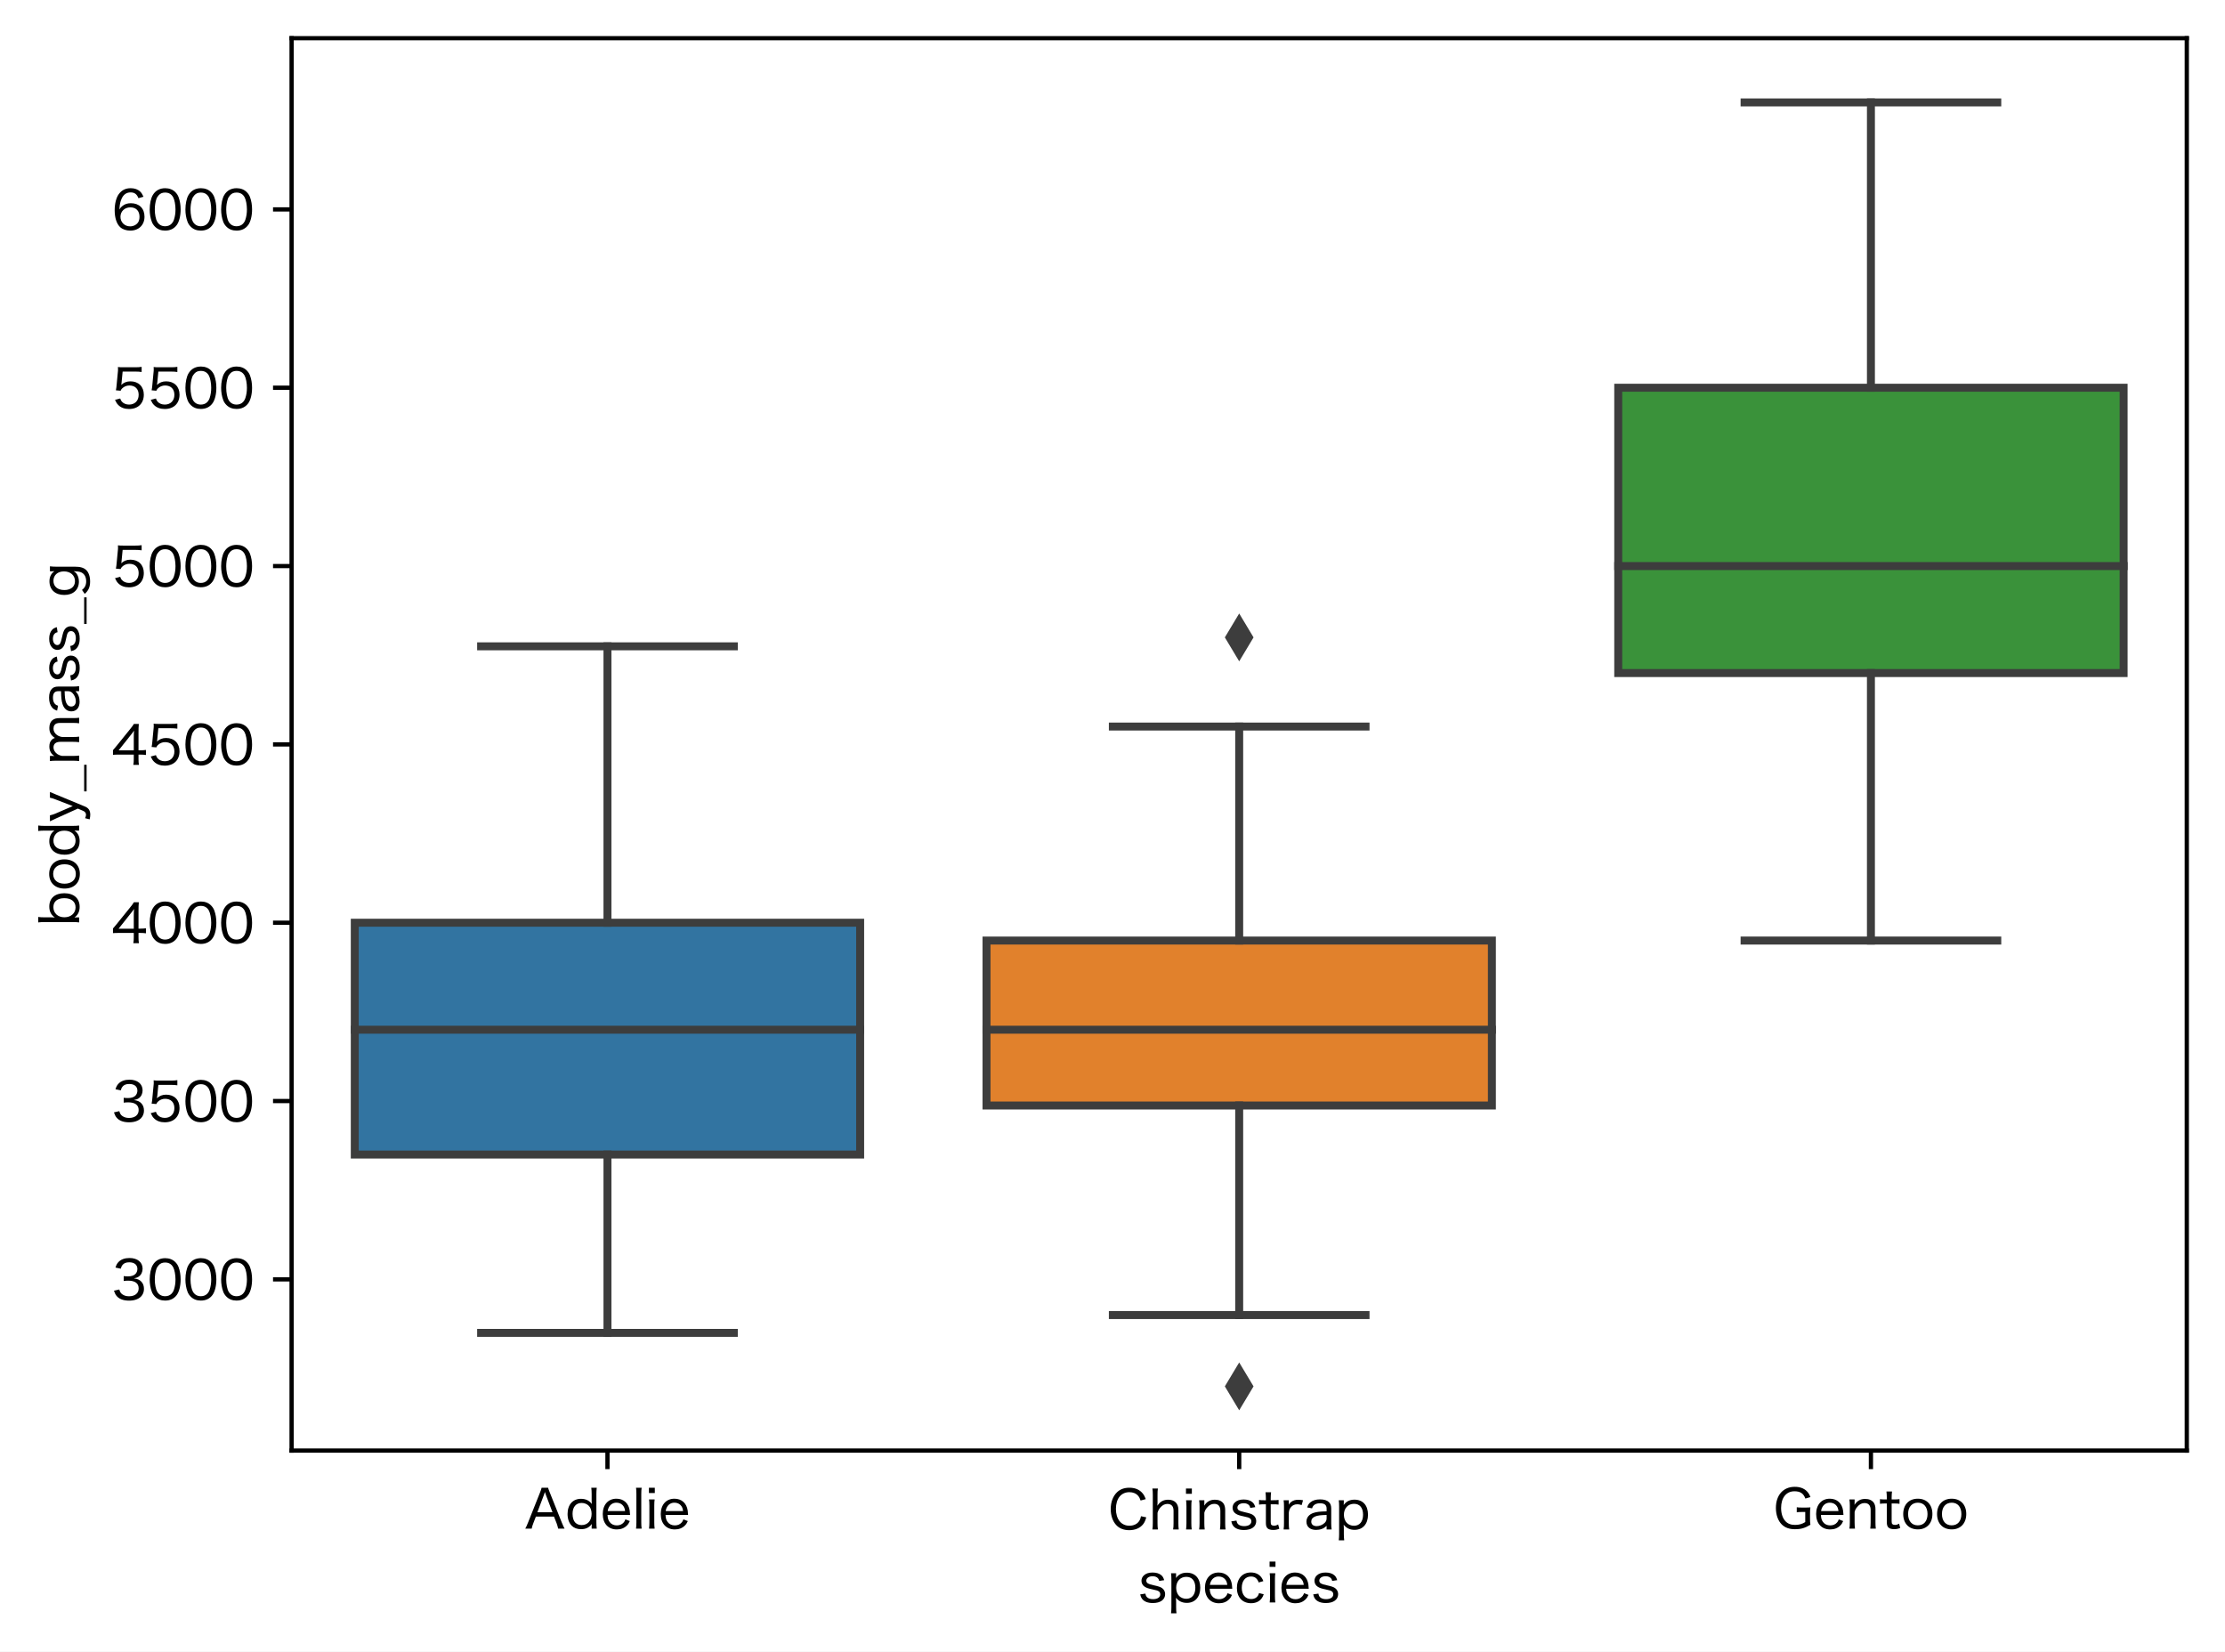
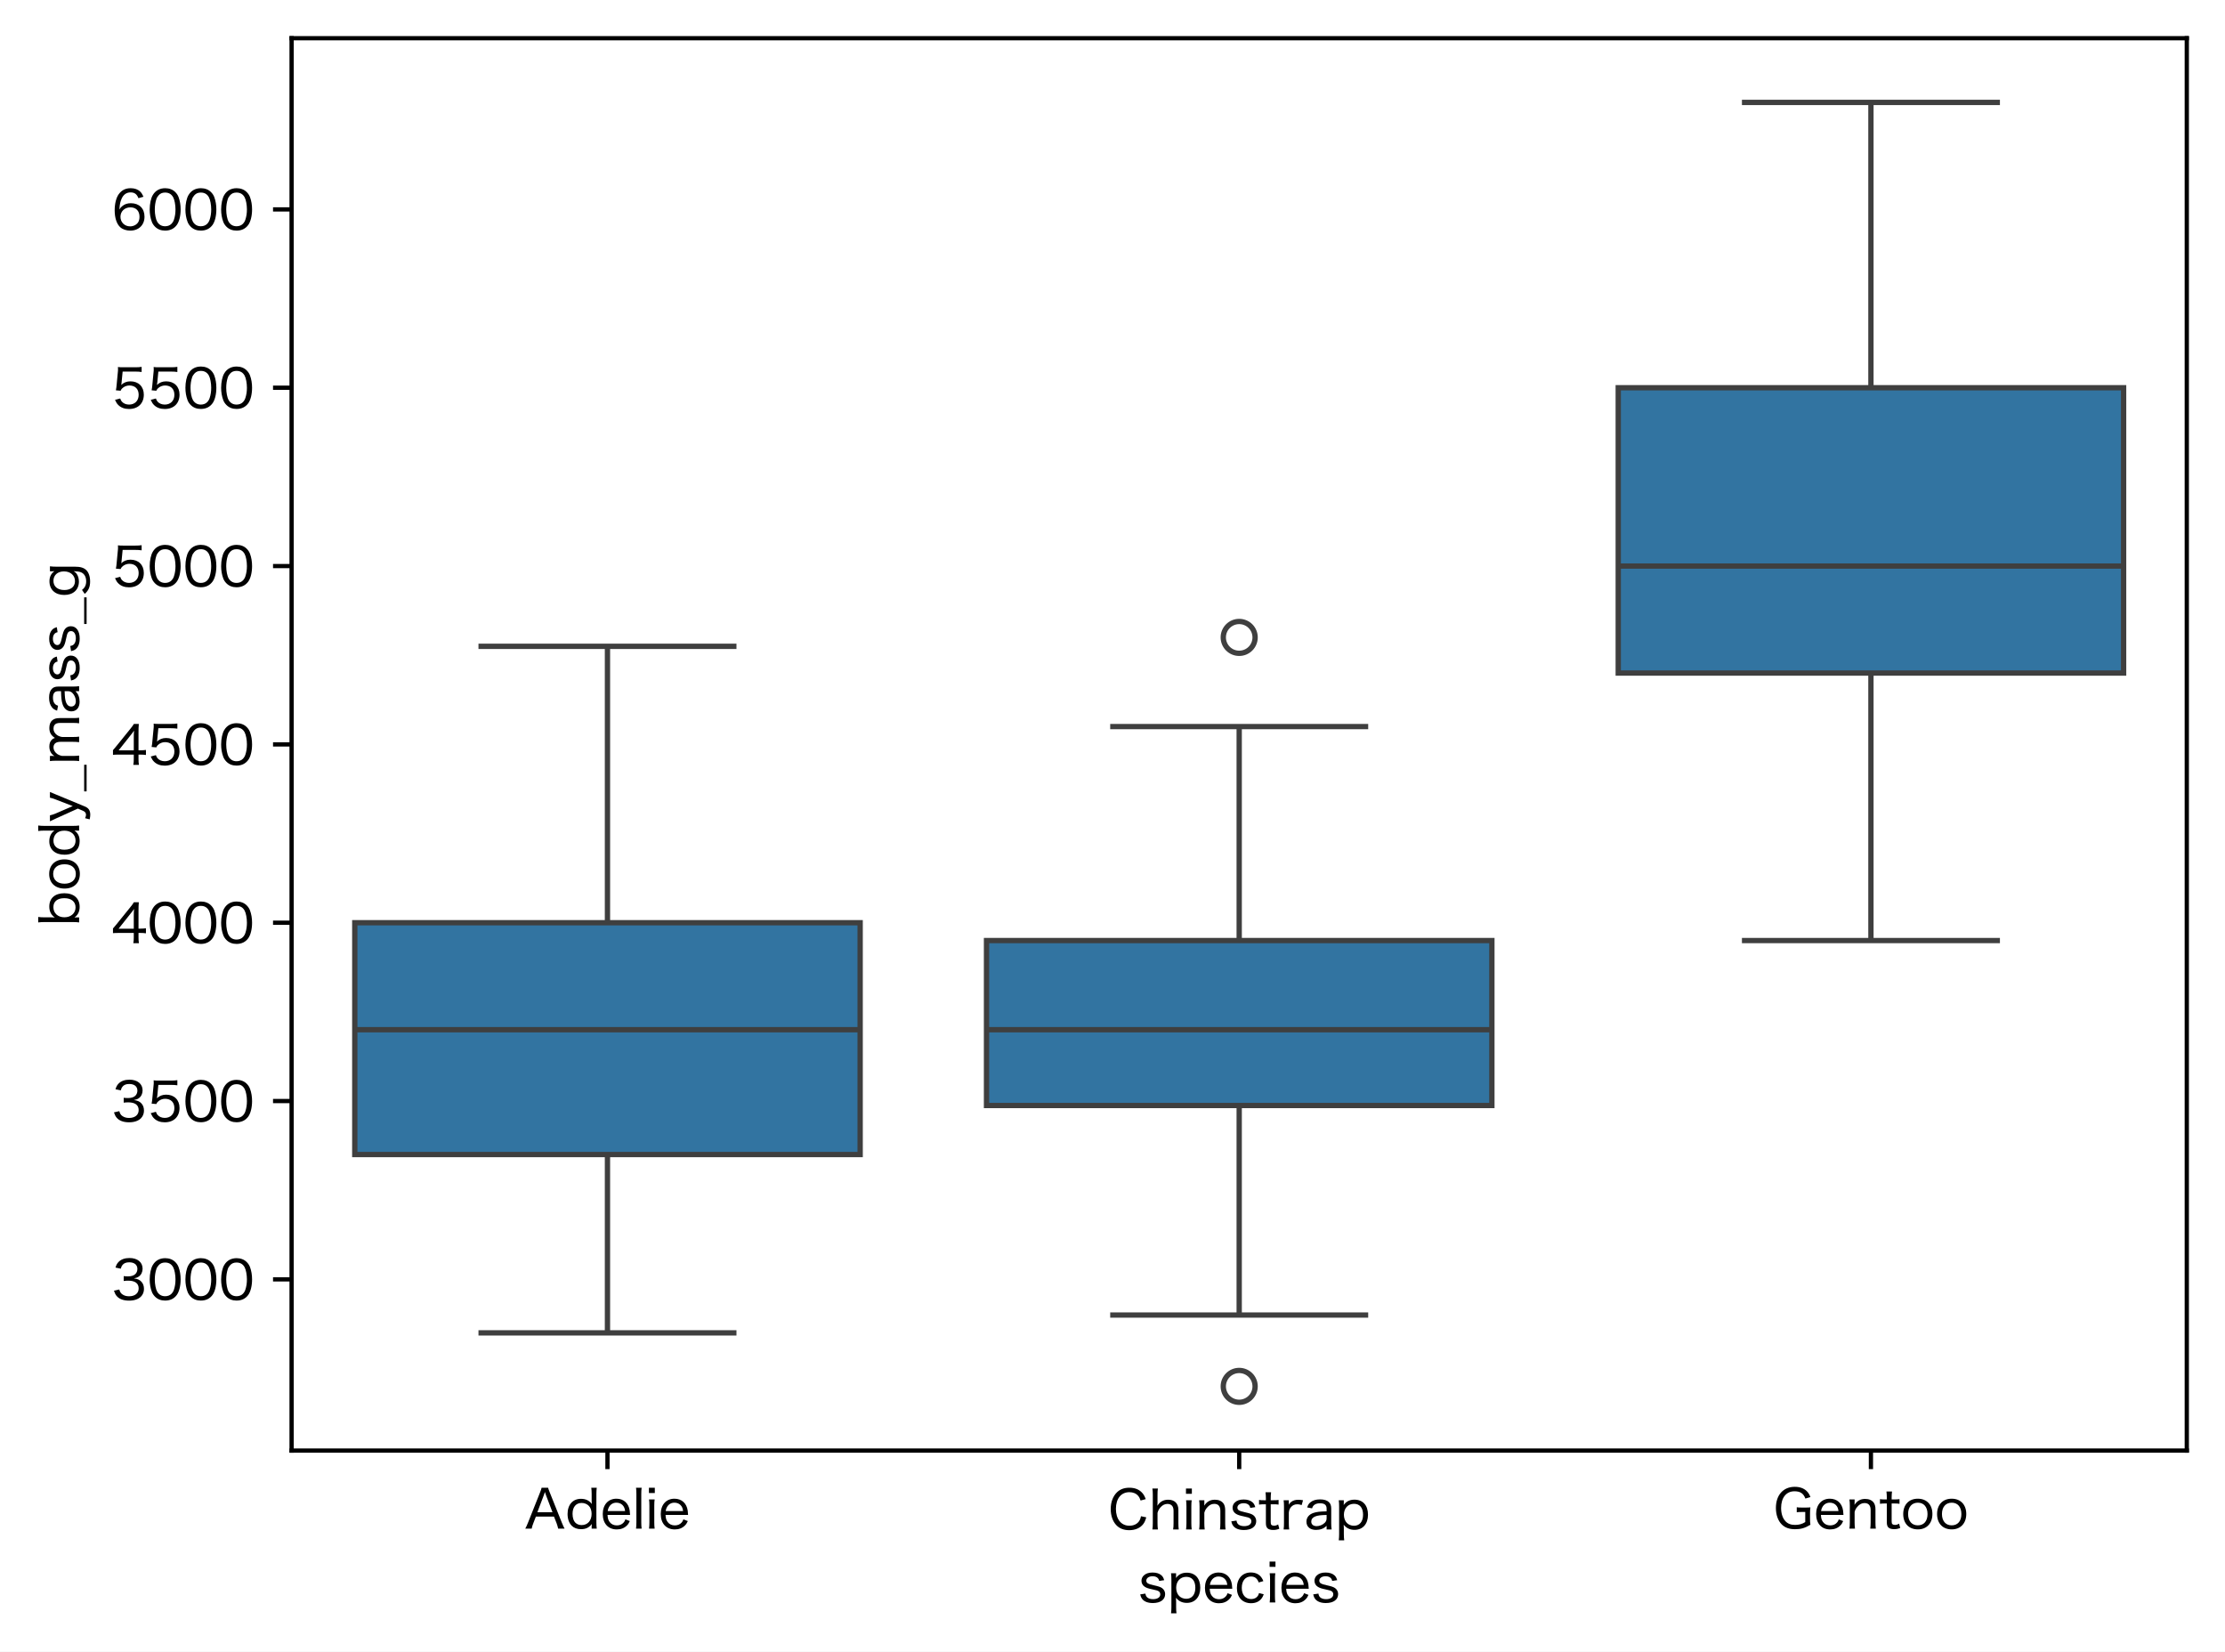
<svg xmlns="http://www.w3.org/2000/svg" xmlns:xlink="http://www.w3.org/1999/xlink" width="419.268pt" height="311.181pt" viewBox="0 0 419.268 311.181" version="1.1">
  <defs>
    <style type="text/css">*{stroke-linejoin: round; stroke-linecap: butt}</style>
  </defs>
  <g id="figure_1">
    <g id="patch_1">
      <path d="M 0 311.181  L 419.268 311.181  L 419.268 0  L 0 0  z " style="fill: #ffffff" />
    </g>
    <g id="axes_1">
      <g id="patch_2">
        <path d="M 54.948 273.312  L 412.068 273.312  L 412.068 7.2  L 54.948 7.2  z " style="fill: #ffffff" />
      </g>
-       <g id="patch_3">
-         <path d="M 66.852 217.536  L 162.084 217.536  L 162.084 173.856  L 66.852 173.856  L 66.852 217.536  z " clip-path="url(#pdc59a91603)" style="fill: #3274a1; stroke: #3d3d3d; stroke-width: 1.5; stroke-linejoin: miter" />
-       </g>
-       <g id="patch_4">
-         <path d="M 185.892 208.296  L 281.124 208.296  L 281.124 177.216  L 185.892 177.216  L 185.892 208.296  z " clip-path="url(#pdc59a91603)" style="fill: #e1812c; stroke: #3d3d3d; stroke-width: 1.5; stroke-linejoin: miter" />
-       </g>
-       <g id="patch_5">
-         <path d="M 304.932 126.816  L 400.164 126.816  L 400.164 73.056  L 304.932 73.056  L 304.932 126.816  z " clip-path="url(#pdc59a91603)" style="fill: #3a923a; stroke: #3d3d3d; stroke-width: 1.5; stroke-linejoin: miter" />
-       </g>
      <g id="matplotlib.axis_1">
        <g id="xtick_1">
          <g id="line2d_1">
            <defs>
-               <path id="m9572767beb" d="M 0 0  L 0 3.5  " style="stroke: #000000; stroke-width: 0.8" />
+               <path id="mcf4aa0984e" d="M 0 0  L 0 3.5  " style="stroke: #000000; stroke-width: 0.8" />
            </defs>
            <g>
-               <use xlink:href="#m9572767beb" x="114.468" y="273.312" style="stroke: #000000; stroke-width: 0.8" />
+               <use xlink:href="#mcf4aa0984e" x="114.468" y="273.312" style="stroke: #000000; stroke-width: 0.8" />
            </g>
          </g>
          <g id="text_1">
-             <g transform="translate(98.84891 288.0214)scale(0.1 -0.1)">
+             <g transform="translate(98.84891 288.0214) scale(0.1 -0.1)">
              <defs>
                <path id="HiraginoSans-W4-41" d="M 4826 0  C 4730 166 4646 352 4486 742  L 3053 4326  C 2899 4710 2867 4806 2835 4934  L 2054 4934  C 2022 4781 1971 4634 1850 4326  L 422 742  C 269 358 198 205 83 0  L 858 0  C 902 230 954 397 1056 659  L 1363 1453  L 3546 1453  L 3859 659  C 3930 467 4006 218 4051 0  L 4826 0  z M 3366 1978  L 1542 1978  L 2317 4026  C 2330 4058 2349 4122 2381 4211  C 2394 4256 2419 4333 2451 4422  C 2566 4083 2566 4083 2586 4026  L 3366 1978  z " transform="scale(0.015625)" />
                <path id="HiraginoSans-W4-64" d="M 3187 0  L 3802 0  C 3770 250 3757 442 3757 774  L 3757 4173  C 3757 4467 3770 4666 3802 4934  L 3142 4934  C 3174 4691 3187 4486 3187 4173  L 3187 3398  C 3187 3296 3187 3194 3194 3149  C 3200 3040 3200 3040 3206 2970  C 2918 3379 2470 3597 1901 3597  C 909 3597 282 2886 282 1766  C 282 1171 461 672 794 339  C 1069 70 1446 -64 1914 -64  C 2483 -64 2880 128 3206 563  C 3200 480 3187 365 3187 288  L 3187 0  z M 1971 3098  C 2310 3098 2618 2976 2842 2752  C 3059 2541 3181 2189 3181 1786  C 3181 966 2707 429 1978 429  C 1709 429 1459 512 1274 672  C 1024 890 883 1280 883 1786  C 883 2598 1293 3098 1971 3098  z " transform="scale(0.015625)" />
                <path id="HiraginoSans-W4-65" d="M 3578 1651  C 3558 1971 3546 2106 3533 2170  C 3405 3066 2797 3610 1933 3610  C 934 3610 282 2880 282 1760  C 282 621 941 -96 1978 -96  C 2470 -96 2880 64 3187 371  C 3341 518 3424 646 3546 915  L 3008 1114  C 2944 928 2899 845 2803 742  C 2605 512 2323 390 1984 390  C 1613 390 1312 531 1114 800  C 947 1024 883 1235 858 1651  L 3578 1651  z M 877 2118  C 915 2349 947 2451 1037 2605  C 1229 2944 1542 3130 1920 3130  C 2221 3130 2464 3040 2656 2854  C 2842 2669 2938 2451 2976 2118  L 877 2118  z " transform="scale(0.015625)" />
                <path id="HiraginoSans-W4-6c" d="M 442 4934  C 474 4704 486 4518 486 4179  L 486 755  C 486 429 474 250 442 0  L 1120 0  C 1088 262 1075 448 1075 755  L 1075 4179  C 1075 4512 1088 4698 1120 4934  L 442 4934  z " transform="scale(0.015625)" />
                <path id="HiraginoSans-W4-69" d="M 442 4934  L 442 4294  L 1152 4294  L 1152 4934  L 442 4934  z M 454 3520  C 486 3296 499 3085 499 2765  L 499 755  C 499 461 486 282 454 0  L 1133 0  C 1101 269 1088 448 1088 755  L 1088 2758  C 1088 3104 1101 3290 1133 3520  L 454 3520  z " transform="scale(0.015625)" />
              </defs>
              <use xlink:href="#HiraginoSans-W4-41" />
              <use xlink:href="#HiraginoSans-W4-64" x="76.6" />
              <use xlink:href="#HiraginoSans-W4-65" x="142.9" />
              <use xlink:href="#HiraginoSans-W4-6c" x="203.1" />
              <use xlink:href="#HiraginoSans-W4-69" x="227.4" />
              <use xlink:href="#HiraginoSans-W4-65" x="252.2" />
            </g>
          </g>
        </g>
        <g id="xtick_2">
          <g id="line2d_2">
            <g>
-               <use xlink:href="#m9572767beb" x="233.508" y="273.312" style="stroke: #000000; stroke-width: 0.8" />
+               <use xlink:href="#mcf4aa0984e" x="233.508" y="273.312" style="stroke: #000000; stroke-width: 0.8" />
            </g>
          </g>
          <g id="text_2">
-             <g transform="translate(208.7983 288.1714)scale(0.1 -0.1)">
+             <g transform="translate(208.7983 288.1714) scale(0.1 -0.1)">
              <defs>
                <path id="HiraginoSans-W4-43" d="M 4544 3654  C 4390 4064 4269 4269 4026 4506  C 3661 4858 3174 5030 2560 5030  C 1946 5030 1453 4845 1075 4480  C 589 4006 320 3296 320 2458  C 320 1651 570 947 1018 493  C 1389 109 1920 -90 2554 -90  C 3277 -90 3878 173 4237 640  C 4403 858 4493 1062 4608 1459  L 3968 1594  C 3910 1306 3853 1152 3718 966  C 3475 634 3066 448 2573 448  C 1581 448 947 1235 947 2477  C 947 3718 1568 4493 2573 4493  C 3014 4493 3386 4339 3629 4051  C 3763 3891 3834 3763 3923 3488  L 4544 3654  z " transform="scale(0.015625)" />
                <path id="HiraginoSans-W4-68" d="M 1107 0  C 1075 256 1062 474 1062 755  L 1062 2003  C 1139 2272 1229 2438 1402 2643  C 1645 2931 1933 3078 2259 3078  C 2490 3078 2682 3002 2810 2861  C 2931 2726 2995 2522 2995 2240  L 2995 755  C 2995 422 2982 224 2944 0  L 3622 0  C 3590 230 3578 448 3578 749  L 3578 2362  C 3578 3130 3123 3584 2355 3584  C 1773 3584 1357 3347 1043 2854  C 1056 3046 1062 3066 1062 3168  L 1062 4173  C 1062 4512 1069 4691 1107 4934  L 442 4934  C 480 4691 493 4512 493 4179  L 493 755  C 493 422 480 250 442 0  L 1107 0  z " transform="scale(0.015625)" />
                <path id="HiraginoSans-W4-6e" d="M 1114 0  C 1082 256 1069 474 1069 755  L 1069 2010  C 1139 2272 1222 2426 1395 2630  C 1658 2944 1933 3085 2266 3085  C 2752 3085 3002 2797 3002 2234  L 3002 755  C 3002 454 2989 269 2957 0  L 3629 0  C 3597 218 3584 416 3584 749  L 3584 2323  C 3584 2662 3520 2912 3392 3110  C 3181 3418 2816 3584 2349 3584  C 1779 3584 1376 3360 1056 2867  C 1069 3027 1069 3059 1069 3142  L 1069 3520  L 442 3520  C 480 3264 493 3078 493 2765  L 493 755  C 493 429 480 256 442 0  L 1114 0  z " transform="scale(0.015625)" />
                <path id="HiraginoSans-W4-73" d="M 262 973  C 326 704 378 589 480 448  C 730 109 1184 -70 1786 -70  C 2707 -70 3270 339 3270 1011  C 3270 1293 3136 1555 2912 1722  C 2720 1862 2483 1946 1894 2074  C 1510 2157 1357 2208 1210 2285  C 1075 2355 998 2483 998 2624  C 998 2944 1312 3162 1760 3162  C 2042 3162 2259 3078 2400 2925  C 2483 2835 2515 2758 2554 2598  L 3155 2688  C 3066 2982 2982 3136 2810 3283  C 2573 3494 2208 3610 1754 3610  C 1299 3610 941 3494 698 3258  C 518 3091 416 2861 416 2618  C 416 2310 557 2054 819 1888  C 1043 1747 1261 1677 1760 1574  C 2246 1466 2349 1440 2490 1350  C 2618 1274 2682 1139 2682 973  C 2682 621 2342 397 1818 397  C 1504 397 1267 474 1107 614  C 986 730 934 832 890 1069  L 262 973  z " transform="scale(0.015625)" />
                <path id="HiraginoSans-W4-74" d="M 851 4480  C 877 4262 896 4006 896 3750  L 896 3520  L 646 3520  C 378 3520 250 3526 70 3558  L 70 2995  C 275 3021 416 3034 640 3034  L 896 3034  L 896 787  C 896 461 954 269 1094 134  C 1235 6 1466 -64 1773 -64  C 2042 -64 2246 -26 2515 83  L 2374 602  C 2176 486 2048 448 1875 448  C 1741 448 1632 486 1568 544  C 1504 608 1478 698 1478 883  L 1478 3034  L 1779 3034  C 2074 3034 2221 3027 2426 2995  L 2426 3558  C 2214 3526 2074 3520 1773 3520  L 1478 3520  L 1478 3750  C 1478 4026 1498 4275 1523 4480  L 851 4480  z " transform="scale(0.015625)" />
                <path id="HiraginoSans-W4-72" d="M 2784 3520  C 2522 3565 2394 3578 2195 3578  C 1862 3578 1568 3488 1350 3315  C 1242 3238 1165 3142 1056 2976  C 1062 3027 1062 3040 1069 3085  C 1069 3104 1069 3117 1069 3130  C 1069 3162 1069 3181 1069 3187  L 1069 3520  L 442 3520  C 474 3283 486 3104 486 2765  L 486 755  C 486 467 480 314 442 0  L 1114 0  C 1082 262 1069 448 1069 755  L 1069 2022  C 1101 2317 1158 2470 1312 2669  C 1504 2912 1760 3034 2093 3034  C 2259 3034 2381 3014 2618 2938  L 2784 3520  z " transform="scale(0.015625)" />
                <path id="HiraginoSans-W4-61" d="M 2765 0  L 3373 0  C 3334 269 3322 422 3322 736  L 3322 2515  C 3322 2867 3238 3110 3046 3290  C 2816 3514 2464 3622 1978 3622  C 1485 3622 1094 3507 813 3270  C 627 3123 531 2976 416 2656  L 1011 2541  C 1069 2714 1114 2797 1197 2886  C 1370 3066 1626 3155 1971 3155  C 2515 3155 2765 2950 2765 2515  L 2765 2182  C 1933 2163 1581 2118 1197 1997  C 646 1818 333 1434 333 941  C 333 320 774 -58 1491 -58  C 1741 -58 1978 -19 2195 64  C 2406 141 2522 218 2765 429  L 2765 0  z M 2765 1363  C 2765 1126 2707 973 2554 813  C 2304 557 1920 397 1568 397  C 1165 397 915 608 915 941  C 915 1235 1075 1440 1395 1568  C 1677 1683 2035 1728 2765 1747  L 2765 1363  z " transform="scale(0.015625)" />
                <path id="HiraginoSans-W4-70" d="M 1101 -1312  C 1069 -1075 1056 -877 1056 -550  L 1056 128  C 1056 301 1050 397 1037 570  C 1363 154 1792 -51 2349 -51  C 3334 -51 3968 659 3968 1773  C 3968 2906 3354 3590 2336 3590  C 1766 3590 1344 3379 1037 2944  C 1050 3078 1050 3117 1050 3194  L 1050 3520  L 442 3520  C 474 3277 486 3078 486 2752  L 486 -557  C 486 -845 474 -1056 442 -1312  L 1101 -1312  z M 2272 442  C 1952 442 1626 570 1421 781  C 1197 1005 1062 1376 1062 1766  C 1062 2547 1555 3091 2278 3091  C 2976 3091 3373 2611 3373 1773  C 3373 941 2957 442 2272 442  z " transform="scale(0.015625)" />
              </defs>
              <use xlink:href="#HiraginoSans-W4-43" />
              <use xlink:href="#HiraginoSans-W4-68" x="76.6" />
              <use xlink:href="#HiraginoSans-W4-69" x="139.9" />
              <use xlink:href="#HiraginoSans-W4-6e" x="164.7" />
              <use xlink:href="#HiraginoSans-W4-73" x="228.1" />
              <use xlink:href="#HiraginoSans-W4-74" x="283.4" />
              <use xlink:href="#HiraginoSans-W4-72" x="323.9" />
              <use xlink:href="#HiraginoSans-W4-61" x="368.6" />
              <use xlink:href="#HiraginoSans-W4-70" x="427.8" />
            </g>
          </g>
        </g>
        <g id="xtick_3">
          <g id="line2d_3">
            <g>
-               <use xlink:href="#m9572767beb" x="352.548" y="273.312" style="stroke: #000000; stroke-width: 0.8" />
+               <use xlink:href="#mcf4aa0984e" x="352.548" y="273.312" style="stroke: #000000; stroke-width: 0.8" />
            </g>
          </g>
          <g id="text_3">
-             <g transform="translate(334.143 288.0214)scale(0.1 -0.1)">
+             <g transform="translate(334.143 288.0214) scale(0.1 -0.1)">
              <defs>
                <path id="HiraginoSans-W4-47" d="M 3859 2010  L 3859 794  C 3494 557 3104 448 2618 448  C 2125 448 1734 602 1459 909  C 1126 1274 947 1824 947 2496  C 947 3731 1568 4506 2560 4506  C 3258 4506 3648 4243 3872 3629  L 4486 3808  C 4346 4160 4224 4346 4013 4550  C 3667 4877 3187 5043 2592 5043  C 1210 5043 320 4051 320 2496  C 320 1664 576 947 1037 493  C 1427 115 1939 -70 2630 -70  C 3334 -70 3808 64 4480 467  C 4442 736 4435 890 4435 1210  L 4435 1818  C 4435 2125 4442 2278 4480 2566  C 4294 2547 4115 2541 3776 2541  L 3552 2541  C 3181 2541 3021 2547 2835 2579  L 2835 1971  C 3008 2003 3162 2010 3494 2010  L 3859 2010  z " transform="scale(0.015625)" />
                <path id="HiraginoSans-W4-6f" d="M 2054 -90  C 3110 -90 3802 640 3802 1766  C 3802 2893 3117 3610 2042 3610  C 966 3610 282 2886 282 1760  C 282 627 966 -90 2054 -90  z M 2054 3130  C 2771 3130 3213 2605 3213 1754  C 3213 909 2771 397 2042 397  C 1318 397 870 922 870 1766  C 870 2611 1325 3130 2054 3130  z " transform="scale(0.015625)" />
              </defs>
              <use xlink:href="#HiraginoSans-W4-47" />
              <use xlink:href="#HiraginoSans-W4-65" x="76.4" />
              <use xlink:href="#HiraginoSans-W4-6e" x="136.6" />
              <use xlink:href="#HiraginoSans-W4-74" x="200" />
              <use xlink:href="#HiraginoSans-W4-6f" x="240.5" />
              <use xlink:href="#HiraginoSans-W4-6f" x="304.3" />
            </g>
          </g>
        </g>
        <g id="text_4">
-           <g transform="translate(214.4436 301.9307)scale(0.1 -0.1)">
+           <g transform="translate(214.4436 301.9307) scale(0.1 -0.1)">
            <defs>
              <path id="HiraginoSans-W4-63" d="M 3475 2573  C 3405 2758 3347 2867 3251 3002  C 2970 3405 2522 3616 1965 3616  C 947 3616 282 2874 282 1747  C 282 627 954 -90 1990 -90  C 2534 -90 2970 102 3258 480  C 3366 621 3430 742 3520 986  L 2950 1126  C 2899 966 2867 890 2816 806  C 2650 550 2362 410 2010 410  C 1312 410 870 934 870 1760  C 870 2598 1299 3130 1984 3130  C 2438 3130 2739 2899 2912 2413  L 3475 2573  z " transform="scale(0.015625)" />
            </defs>
            <use xlink:href="#HiraginoSans-W4-73" />
            <use xlink:href="#HiraginoSans-W4-70" x="55.3" />
            <use xlink:href="#HiraginoSans-W4-65" x="121.7" />
            <use xlink:href="#HiraginoSans-W4-63" x="181.9" />
            <use xlink:href="#HiraginoSans-W4-69" x="241" />
            <use xlink:href="#HiraginoSans-W4-65" x="265.8" />
            <use xlink:href="#HiraginoSans-W4-73" x="326" />
          </g>
        </g>
      </g>
      <g id="matplotlib.axis_2">
        <g id="ytick_1">
          <g id="line2d_4">
            <defs>
-               <path id="md876a087b0" d="M 0 0  L -3.5 0  " style="stroke: #000000; stroke-width: 0.8" />
+               <path id="m737fc0c02e" d="M 0 0  L -3.5 0  " style="stroke: #000000; stroke-width: 0.8" />
            </defs>
            <g>
-               <use xlink:href="#md876a087b0" x="54.948" y="241.056" style="stroke: #000000; stroke-width: 0.8" />
+               <use xlink:href="#m737fc0c02e" x="54.948" y="241.056" style="stroke: #000000; stroke-width: 0.8" />
            </g>
          </g>
          <g id="text_5">
-             <g transform="translate(21.02969 244.9107)scale(0.1 -0.1)">
+             <g transform="translate(21.02969 244.9107) scale(0.1 -0.1)">
              <defs>
                <path id="HiraginoSans-W4-33" d="M 282 1101  C 397 768 474 621 621 448  C 934 90 1434 -96 2112 -96  C 2720 -96 3213 70 3533 384  C 3770 614 3904 954 3904 1306  C 3904 1677 3802 1958 3597 2182  C 3379 2419 3130 2528 2688 2586  C 2995 2650 3130 2701 3290 2816  C 3578 3021 3738 3366 3738 3757  C 3738 4538 3117 5043 2157 5043  C 1594 5043 1146 4883 845 4576  C 666 4390 582 4237 467 3891  L 1107 3757  C 1171 3981 1216 4083 1306 4192  C 1478 4416 1741 4525 2125 4525  C 2746 4525 3110 4224 3110 3725  C 3110 3482 3021 3264 2867 3110  C 2669 2918 2374 2829 1965 2829  C 1779 2829 1613 2842 1459 2861  L 1459 2272  C 1651 2298 1811 2310 2003 2310  C 2829 2310 3264 1990 3264 1376  C 3264 794 2816 429 2106 429  C 1779 429 1510 506 1293 666  C 1107 800 1024 928 928 1248  L 282 1101  z " transform="scale(0.015625)" />
                <path id="HiraginoSans-W4-30" d="M 2144 -90  C 2758 -90 3232 141 3565 602  C 3846 998 4019 1696 4019 2464  C 4019 3002 3936 3501 3770 3949  C 3693 4160 3558 4371 3379 4550  C 3078 4858 2650 5024 2157 5024  C 1498 5024 986 4742 666 4205  C 435 3834 288 3142 288 2458  C 288 1939 371 1434 538 986  C 614 768 749 563 928 384  C 1242 70 1651 -90 2144 -90  z M 2144 4499  C 2592 4499 2918 4307 3123 3923  C 3283 3629 3398 3014 3398 2470  C 3398 2022 3341 1619 3213 1235  C 3155 1043 3046 870 2912 730  C 2726 538 2458 435 2150 435  C 1734 435 1414 614 1197 973  C 1024 1261 902 1875 902 2451  C 902 2906 966 3328 1088 3699  C 1139 3866 1235 4026 1370 4173  C 1568 4397 1818 4499 2144 4499  z " transform="scale(0.015625)" />
              </defs>
              <use xlink:href="#HiraginoSans-W4-33" />
              <use xlink:href="#HiraginoSans-W4-30" x="67.3" />
              <use xlink:href="#HiraginoSans-W4-30" x="134.6" />
              <use xlink:href="#HiraginoSans-W4-30" x="201.9" />
            </g>
          </g>
        </g>
        <g id="ytick_2">
          <g id="line2d_5">
            <g>
-               <use xlink:href="#md876a087b0" x="54.948" y="207.456" style="stroke: #000000; stroke-width: 0.8" />
+               <use xlink:href="#m737fc0c02e" x="54.948" y="207.456" style="stroke: #000000; stroke-width: 0.8" />
            </g>
          </g>
          <g id="text_6">
-             <g transform="translate(21.02969 211.3107)scale(0.1 -0.1)">
+             <g transform="translate(21.02969 211.3107) scale(0.1 -0.1)">
              <defs>
                <path id="HiraginoSans-W4-35" d="M 1331 4416  L 2835 4416  C 3155 4416 3366 4403 3622 4365  L 3622 4986  C 3360 4947 3206 4934 2829 4934  L 1446 4934  C 1082 4934 954 4941 762 4966  C 774 4768 774 4762 774 4742  C 774 4563 774 4518 749 4307  L 608 2822  C 589 2566 570 2445 518 2157  L 1088 2106  C 1146 2240 1178 2291 1261 2374  C 1485 2605 1811 2739 2131 2739  C 2842 2739 3264 2317 3264 1613  C 3264 902 2803 435 2106 435  C 1747 435 1440 563 1235 794  C 1146 902 1101 986 1037 1171  L 410 1005  C 557 685 646 544 813 378  C 1133 64 1562 -96 2099 -96  C 3194 -96 3885 576 3885 1638  C 3885 2605 3245 3238 2272 3238  C 1830 3238 1472 3098 1158 2803  C 1197 2982 1197 2982 1203 3091  L 1331 4416  z " transform="scale(0.015625)" />
              </defs>
              <use xlink:href="#HiraginoSans-W4-33" />
              <use xlink:href="#HiraginoSans-W4-35" x="67.3" />
              <use xlink:href="#HiraginoSans-W4-30" x="134.6" />
              <use xlink:href="#HiraginoSans-W4-30" x="201.9" />
            </g>
          </g>
        </g>
        <g id="ytick_3">
          <g id="line2d_6">
            <g>
-               <use xlink:href="#md876a087b0" x="54.948" y="173.856" style="stroke: #000000; stroke-width: 0.8" />
+               <use xlink:href="#m737fc0c02e" x="54.948" y="173.856" style="stroke: #000000; stroke-width: 0.8" />
            </g>
          </g>
          <g id="text_7">
-             <g transform="translate(21.00937 177.7107)scale(0.1 -0.1)">
+             <g transform="translate(21.00937 177.7107) scale(0.1 -0.1)">
              <defs>
                <path id="HiraginoSans-W4-34" d="M 179 1210  C 403 1229 589 1235 954 1235  L 2688 1235  L 2688 710  C 2688 410 2675 218 2630 0  L 3309 0  C 3270 230 3258 390 3258 704  L 3258 1235  L 3494 1235  C 3763 1235 3910 1222 4154 1190  L 4154 1798  C 3917 1766 3750 1754 3494 1754  L 3258 1754  L 3258 3853  C 3258 4358 3264 4544 3296 4934  L 2701 4934  C 2560 4704 2445 4550 2214 4269  L 621 2298  C 467 2099 326 1939 179 1773  L 179 1210  z M 2688 1747  L 858 1747  L 2259 3514  C 2464 3763 2592 3936 2720 4128  C 2694 3814 2688 3622 2688 3283  L 2688 1747  z " transform="scale(0.015625)" />
              </defs>
              <use xlink:href="#HiraginoSans-W4-34" />
              <use xlink:href="#HiraginoSans-W4-30" x="67.5" />
              <use xlink:href="#HiraginoSans-W4-30" x="134.8" />
              <use xlink:href="#HiraginoSans-W4-30" x="202.1" />
            </g>
          </g>
        </g>
        <g id="ytick_4">
          <g id="line2d_7">
            <g>
-               <use xlink:href="#md876a087b0" x="54.948" y="140.256" style="stroke: #000000; stroke-width: 0.8" />
+               <use xlink:href="#m737fc0c02e" x="54.948" y="140.256" style="stroke: #000000; stroke-width: 0.8" />
            </g>
          </g>
          <g id="text_8">
-             <g transform="translate(21.00937 144.1107)scale(0.1 -0.1)">
+             <g transform="translate(21.00937 144.1107) scale(0.1 -0.1)">
              <use xlink:href="#HiraginoSans-W4-34" />
              <use xlink:href="#HiraginoSans-W4-35" x="67.5" />
              <use xlink:href="#HiraginoSans-W4-30" x="134.8" />
              <use xlink:href="#HiraginoSans-W4-30" x="202.1" />
            </g>
          </g>
        </g>
        <g id="ytick_5">
          <g id="line2d_8">
            <g>
-               <use xlink:href="#md876a087b0" x="54.948" y="106.656" style="stroke: #000000; stroke-width: 0.8" />
+               <use xlink:href="#m737fc0c02e" x="54.948" y="106.656" style="stroke: #000000; stroke-width: 0.8" />
            </g>
          </g>
          <g id="text_9">
-             <g transform="translate(21.02969 110.5107)scale(0.1 -0.1)">
+             <g transform="translate(21.02969 110.5107) scale(0.1 -0.1)">
              <use xlink:href="#HiraginoSans-W4-35" />
              <use xlink:href="#HiraginoSans-W4-30" x="67.3" />
              <use xlink:href="#HiraginoSans-W4-30" x="134.6" />
              <use xlink:href="#HiraginoSans-W4-30" x="201.9" />
            </g>
          </g>
        </g>
        <g id="ytick_6">
          <g id="line2d_9">
            <g>
-               <use xlink:href="#md876a087b0" x="54.948" y="73.056" style="stroke: #000000; stroke-width: 0.8" />
+               <use xlink:href="#m737fc0c02e" x="54.948" y="73.056" style="stroke: #000000; stroke-width: 0.8" />
            </g>
          </g>
          <g id="text_10">
-             <g transform="translate(21.02969 76.91069)scale(0.1 -0.1)">
+             <g transform="translate(21.02969 76.91069) scale(0.1 -0.1)">
              <use xlink:href="#HiraginoSans-W4-35" />
              <use xlink:href="#HiraginoSans-W4-35" x="67.3" />
              <use xlink:href="#HiraginoSans-W4-30" x="134.6" />
              <use xlink:href="#HiraginoSans-W4-30" x="201.9" />
            </g>
          </g>
        </g>
        <g id="ytick_7">
          <g id="line2d_10">
            <g>
-               <use xlink:href="#md876a087b0" x="54.948" y="39.456" style="stroke: #000000; stroke-width: 0.8" />
+               <use xlink:href="#m737fc0c02e" x="54.948" y="39.456" style="stroke: #000000; stroke-width: 0.8" />
            </g>
          </g>
          <g id="text_11">
-             <g transform="translate(21.02969 43.31069)scale(0.1 -0.1)">
+             <g transform="translate(21.02969 43.31069) scale(0.1 -0.1)">
              <defs>
                <path id="HiraginoSans-W4-36" d="M 3846 3994  C 3706 4301 3616 4442 3462 4602  C 3187 4877 2784 5024 2304 5024  C 1683 5024 1222 4794 864 4307  C 557 3891 371 3162 371 2355  C 371 1446 614 704 1043 320  C 1331 58 1773 -90 2253 -90  C 3277 -90 3968 589 3968 1587  C 3968 2586 3334 3213 2323 3213  C 1894 3213 1568 3104 1274 2854  C 1133 2739 1062 2656 941 2458  C 979 3085 1043 3392 1210 3763  C 1434 4262 1798 4518 2285 4518  C 2765 4518 3040 4314 3238 3821  L 3846 3994  z M 2266 2714  C 2950 2714 3366 2285 3366 1574  C 3366 1325 3309 1088 3206 922  C 3008 614 2643 422 2234 422  C 1568 422 1069 915 1069 1574  C 1069 2234 1574 2714 2266 2714  z " transform="scale(0.015625)" />
              </defs>
              <use xlink:href="#HiraginoSans-W4-36" />
              <use xlink:href="#HiraginoSans-W4-30" x="67.3" />
              <use xlink:href="#HiraginoSans-W4-30" x="134.6" />
              <use xlink:href="#HiraginoSans-W4-30" x="201.9" />
            </g>
          </g>
        </g>
        <g id="text_12">
-           <g transform="translate(14.90938 174.4912)rotate(-90)scale(0.1 -0.1)">
+           <g transform="translate(14.90938 174.4912) rotate(-90) scale(0.1 -0.1)">
            <defs>
              <path id="HiraginoSans-W4-62" d="M 1050 0  L 1050 314  C 1043 448 1043 448 1037 506  C 1037 518 1037 538 1037 557  C 1338 141 1766 -64 2317 -64  C 3341 -64 3962 634 3962 1786  C 3962 2918 3360 3597 2355 3597  C 1779 3597 1344 3379 1037 2931  C 1050 3078 1056 3206 1056 3386  L 1056 4173  C 1056 4499 1069 4691 1101 4934  L 442 4934  C 474 4666 486 4461 486 4173  L 486 774  C 486 442 474 243 442 0  L 1050 0  z M 3366 1786  C 3366 941 2950 429 2259 429  C 1555 429 1062 986 1062 1779  C 1062 2566 1562 3104 2285 3104  C 2970 3104 3366 2618 3366 1786  z " transform="scale(0.015625)" />
              <path id="HiraginoSans-W4-79" d="M 1600 154  L 1325 -486  C 1229 -710 1069 -832 858 -832  C 730 -832 621 -800 442 -717  L 301 -1274  C 550 -1325 710 -1344 864 -1344  C 1357 -1344 1664 -1146 1843 -717  L 3283 2758  C 3462 3181 3571 3437 3603 3520  L 2912 3520  C 2880 3334 2829 3168 2694 2816  L 1901 768  L 1011 2822  C 902 3072 819 3341 787 3520  L 64 3520  C 134 3386 134 3386 422 2758  L 1600 154  z " transform="scale(0.015625)" />
              <path id="HiraginoSans-W4-5f" d="M 0 -608  L 0 -902  L 3213 -902  L 3213 -608  L 0 -608  z " transform="scale(0.015625)" />
              <path id="HiraginoSans-W4-6d" d="M 1107 0  C 1075 262 1062 442 1062 755  L 1062 2016  C 1062 2144 1178 2464 1286 2624  C 1485 2912 1786 3091 2074 3091  C 2528 3091 2765 2803 2765 2246  L 2765 755  C 2765 422 2752 230 2720 0  L 3392 0  C 3360 230 3347 416 3347 749  L 3347 2016  C 3347 2176 3456 2483 3571 2650  C 3763 2931 4045 3091 4346 3091  C 4525 3091 4672 3053 4781 2976  C 4973 2842 5043 2637 5043 2246  L 5043 755  C 5043 403 5037 256 4998 0  L 5670 0  C 5638 230 5626 416 5626 749  L 5626 2336  C 5626 2733 5555 2995 5382 3206  C 5184 3462 4864 3590 4442 3590  C 3898 3590 3552 3398 3232 2925  C 3168 3104 3130 3181 3034 3277  C 2842 3488 2566 3590 2202 3590  C 1690 3590 1280 3373 1050 2970  C 1050 3008 1050 3008 1056 3066  C 1056 3085 1062 3181 1062 3200  L 1062 3520  L 442 3520  C 474 3290 486 3117 486 2765  L 486 755  C 486 435 474 243 442 0  L 1107 0  z " transform="scale(0.015625)" />
              <path id="HiraginoSans-W4-67" d="M 416 -678  C 838 -1146 1261 -1325 1920 -1325  C 2509 -1325 3014 -1152 3290 -858  C 3578 -557 3699 -147 3699 531  L 3699 2778  C 3699 3091 3712 3258 3744 3520  L 3142 3520  L 3142 3194  C 3142 3123 3142 3078 3155 2976  C 2886 3373 2477 3578 1939 3578  C 928 3578 288 2880 288 1792  C 288 710 915 26 1907 26  C 2285 26 2630 134 2880 326  C 2989 416 3053 493 3155 659  C 3142 237 3098 -38 3027 -218  C 2861 -627 2470 -851 1933 -851  C 1485 -851 1165 -698 896 -346  L 416 -678  z M 883 1779  C 883 2592 1306 3098 1990 3098  C 2675 3098 3130 2592 3130 1830  C 3130 1037 2650 499 1952 499  C 1293 499 883 992 883 1779  z " transform="scale(0.015625)" />
            </defs>
            <use xlink:href="#HiraginoSans-W4-62" />
            <use xlink:href="#HiraginoSans-W4-6f" x="66.3" />
            <use xlink:href="#HiraginoSans-W4-64" x="130.1" />
            <use xlink:href="#HiraginoSans-W4-79" x="196.4" />
            <use xlink:href="#HiraginoSans-W4-5f" x="253.8" />
            <use xlink:href="#HiraginoSans-W4-6d" x="304" />
            <use xlink:href="#HiraginoSans-W4-61" x="399.4" />
            <use xlink:href="#HiraginoSans-W4-73" x="458.6" />
            <use xlink:href="#HiraginoSans-W4-73" x="513.9" />
            <use xlink:href="#HiraginoSans-W4-5f" x="569.2" />
            <use xlink:href="#HiraginoSans-W4-67" x="619.4" />
          </g>
        </g>
      </g>
+       <g id="patch_3">
+         <path d="M 66.852 217.536  L 162.084 217.536  L 162.084 173.856  L 66.852 173.856  L 66.852 217.536  z " clip-path="url(#p599ed12526)" style="fill: #3274a1; stroke: #3f3f3f; stroke-linejoin: miter" />
+       </g>
      <g id="line2d_11">
-         <path clip-path="url(#pdc59a91603)" style="fill: none; stroke: #000000; stroke-linecap: square" />
+         <path d="M 114.468 217.536  L 114.468 251.136  " clip-path="url(#p599ed12526)" style="fill: none; stroke: #3f3f3f" />
      </g>
      <g id="line2d_12">
-         <path clip-path="url(#pdc59a91603)" style="fill: none; stroke: #000000; stroke-linecap: square" />
+         <path d="M 114.468 173.856  L 114.468 121.776  " clip-path="url(#p599ed12526)" style="fill: none; stroke: #3f3f3f" />
      </g>
      <g id="line2d_13">
-         <path clip-path="url(#pdc59a91603)" style="fill: none; stroke: #000000; stroke-linecap: square" />
+         <path d="M 90.66 251.136  L 138.276 251.136  " clip-path="url(#p599ed12526)" style="fill: none; stroke: #3f3f3f; stroke-linecap: square" />
      </g>
      <g id="line2d_14">
-         <path clip-path="url(#pdc59a91603)" style="fill: none; stroke: #000000; stroke-linecap: square" />
-       </g>
-       <g id="line2d_15">
-         <path clip-path="url(#pdc59a91603)" style="fill: none; stroke: #000000; stroke-linecap: square" />
-       </g>
-       <g id="line2d_16" />
+         <path d="M 90.66 121.776  L 138.276 121.776  " clip-path="url(#p599ed12526)" style="fill: none; stroke: #3f3f3f; stroke-linecap: square" />
+       </g>
+       <g id="line2d_15" />
+       <g id="patch_4">
+         <path d="M 185.892 208.296  L 281.124 208.296  L 281.124 177.216  L 185.892 177.216  L 185.892 208.296  z " clip-path="url(#p599ed12526)" style="fill: #3274a1; stroke: #3f3f3f; stroke-linejoin: miter" />
+       </g>
+       <g id="line2d_16">
+         <path d="M 233.508 208.296  L 233.508 247.776  " clip-path="url(#p599ed12526)" style="fill: none; stroke: #3f3f3f" />
+       </g>
      <g id="line2d_17">
-         <path d="M 114.468 217.536  L 114.468 251.136  " clip-path="url(#pdc59a91603)" style="fill: none; stroke: #3d3d3d; stroke-width: 1.5; stroke-linecap: square" />
+         <path d="M 233.508 177.216  L 233.508 136.896  " clip-path="url(#p599ed12526)" style="fill: none; stroke: #3f3f3f" />
      </g>
      <g id="line2d_18">
-         <path d="M 114.468 173.856  L 114.468 121.776  " clip-path="url(#pdc59a91603)" style="fill: none; stroke: #3d3d3d; stroke-width: 1.5; stroke-linecap: square" />
+         <path d="M 209.7 247.776  L 257.316 247.776  " clip-path="url(#p599ed12526)" style="fill: none; stroke: #3f3f3f; stroke-linecap: square" />
      </g>
      <g id="line2d_19">
-         <path d="M 90.66 251.136  L 138.276 251.136  " clip-path="url(#pdc59a91603)" style="fill: none; stroke: #3d3d3d; stroke-width: 1.5; stroke-linecap: square" />
+         <path d="M 209.7 136.896  L 257.316 136.896  " clip-path="url(#p599ed12526)" style="fill: none; stroke: #3f3f3f; stroke-linecap: square" />
      </g>
      <g id="line2d_20">
-         <path d="M 90.66 121.776  L 138.276 121.776  " clip-path="url(#pdc59a91603)" style="fill: none; stroke: #3d3d3d; stroke-width: 1.5; stroke-linecap: square" />
-       </g>
-       <g id="line2d_21" />
+         <defs>
+           <path id="m4404129252" d="M 0 3  C 0.796 3 1.559 2.684 2.121 2.121  C 2.684 1.559 3 0.796 3 0  C 3 -0.796 2.684 -1.559 2.121 -2.121  C 1.559 -2.684 0.796 -3 0 -3  C -0.796 -3 -1.559 -2.684 -2.121 -2.121  C -2.684 -1.559 -3 -0.796 -3 0  C -3 0.796 -2.684 1.559 -2.121 2.121  C -1.559 2.684 -0.796 3 0 3  z " style="stroke: #3f3f3f" />
+         </defs>
+         <g clip-path="url(#p599ed12526)">
+           <use xlink:href="#m4404129252" x="233.508" y="261.216" style="fill-opacity: 0; stroke: #3f3f3f" />
+           <use xlink:href="#m4404129252" x="233.508" y="120.096" style="fill-opacity: 0; stroke: #3f3f3f" />
+         </g>
+       </g>
+       <g id="patch_5">
+         <path d="M 304.932 126.816  L 400.164 126.816  L 400.164 73.056  L 304.932 73.056  L 304.932 126.816  z " clip-path="url(#p599ed12526)" style="fill: #3274a1; stroke: #3f3f3f; stroke-linejoin: miter" />
+       </g>
+       <g id="line2d_21">
+         <path d="M 352.548 126.816  L 352.548 177.216  " clip-path="url(#p599ed12526)" style="fill: none; stroke: #3f3f3f" />
+       </g>
      <g id="line2d_22">
-         <path d="M 233.508 208.296  L 233.508 247.776  " clip-path="url(#pdc59a91603)" style="fill: none; stroke: #3d3d3d; stroke-width: 1.5; stroke-linecap: square" />
+         <path d="M 352.548 73.056  L 352.548 19.296  " clip-path="url(#p599ed12526)" style="fill: none; stroke: #3f3f3f" />
      </g>
      <g id="line2d_23">
-         <path d="M 233.508 177.216  L 233.508 136.896  " clip-path="url(#pdc59a91603)" style="fill: none; stroke: #3d3d3d; stroke-width: 1.5; stroke-linecap: square" />
+         <path d="M 328.74 177.216  L 376.356 177.216  " clip-path="url(#p599ed12526)" style="fill: none; stroke: #3f3f3f; stroke-linecap: square" />
      </g>
      <g id="line2d_24">
-         <path d="M 209.7 247.776  L 257.316 247.776  " clip-path="url(#pdc59a91603)" style="fill: none; stroke: #3d3d3d; stroke-width: 1.5; stroke-linecap: square" />
-       </g>
-       <g id="line2d_25">
-         <path d="M 209.7 136.896  L 257.316 136.896  " clip-path="url(#pdc59a91603)" style="fill: none; stroke: #3d3d3d; stroke-width: 1.5; stroke-linecap: square" />
-       </g>
+         <path d="M 328.74 19.296  L 376.356 19.296  " clip-path="url(#p599ed12526)" style="fill: none; stroke: #3f3f3f; stroke-linecap: square" />
+       </g>
+       <g id="line2d_25" />
      <g id="line2d_26">
-         <defs>
-           <path id="m8b249a9540" d="M -0 3.536  L 2.121 0  L -0 -3.536  L -2.121 -0  z " style="stroke: #3d3d3d; stroke-linejoin: miter" />
-         </defs>
-         <g clip-path="url(#pdc59a91603)">
-           <use xlink:href="#m8b249a9540" x="233.508" y="261.216" style="fill: #3d3d3d; stroke: #3d3d3d; stroke-linejoin: miter" />
-           <use xlink:href="#m8b249a9540" x="233.508" y="120.096" style="fill: #3d3d3d; stroke: #3d3d3d; stroke-linejoin: miter" />
-         </g>
+         <path d="M 66.852 194.016  L 162.084 194.016  " clip-path="url(#p599ed12526)" style="fill: none; stroke: #3f3f3f" />
      </g>
      <g id="line2d_27">
-         <path d="M 352.548 126.816  L 352.548 177.216  " clip-path="url(#pdc59a91603)" style="fill: none; stroke: #3d3d3d; stroke-width: 1.5; stroke-linecap: square" />
+         <path d="M 185.892 194.016  L 281.124 194.016  " clip-path="url(#p599ed12526)" style="fill: none; stroke: #3f3f3f" />
      </g>
      <g id="line2d_28">
-         <path d="M 352.548 73.056  L 352.548 19.296  " clip-path="url(#pdc59a91603)" style="fill: none; stroke: #3d3d3d; stroke-width: 1.5; stroke-linecap: square" />
-       </g>
-       <g id="line2d_29">
-         <path d="M 328.74 177.216  L 376.356 177.216  " clip-path="url(#pdc59a91603)" style="fill: none; stroke: #3d3d3d; stroke-width: 1.5; stroke-linecap: square" />
-       </g>
-       <g id="line2d_30">
-         <path d="M 328.74 19.296  L 376.356 19.296  " clip-path="url(#pdc59a91603)" style="fill: none; stroke: #3d3d3d; stroke-width: 1.5; stroke-linecap: square" />
-       </g>
-       <g id="line2d_31" />
-       <g id="line2d_32">
-         <path clip-path="url(#pdc59a91603)" style="fill: none; stroke: #ff7f0e; stroke-linecap: square" />
-       </g>
-       <g id="line2d_33">
-         <path d="M 66.852 194.016  L 162.084 194.016  " clip-path="url(#pdc59a91603)" style="fill: none; stroke: #3d3d3d; stroke-width: 1.5; stroke-linecap: square" />
-       </g>
-       <g id="line2d_34">
-         <path d="M 185.892 194.016  L 281.124 194.016  " clip-path="url(#pdc59a91603)" style="fill: none; stroke: #3d3d3d; stroke-width: 1.5; stroke-linecap: square" />
-       </g>
-       <g id="line2d_35">
-         <path d="M 304.932 106.656  L 400.164 106.656  " clip-path="url(#pdc59a91603)" style="fill: none; stroke: #3d3d3d; stroke-width: 1.5; stroke-linecap: square" />
+         <path d="M 304.932 106.656  L 400.164 106.656  " clip-path="url(#p599ed12526)" style="fill: none; stroke: #3f3f3f" />
      </g>
      <g id="patch_6">
        <path d="M 54.948 273.312  L 54.948 7.2  " style="fill: none; stroke: #000000; stroke-width: 0.8; stroke-linejoin: miter; stroke-linecap: square" />
      </g>
      <g id="patch_7">
        <path d="M 412.068 273.312  L 412.068 7.2  " style="fill: none; stroke: #000000; stroke-width: 0.8; stroke-linejoin: miter; stroke-linecap: square" />
      </g>
      <g id="patch_8">
        <path d="M 54.948 273.312  L 412.068 273.312  " style="fill: none; stroke: #000000; stroke-width: 0.8; stroke-linejoin: miter; stroke-linecap: square" />
      </g>
      <g id="patch_9">
        <path d="M 54.948 7.2  L 412.068 7.2  " style="fill: none; stroke: #000000; stroke-width: 0.8; stroke-linejoin: miter; stroke-linecap: square" />
      </g>
    </g>
  </g>
  <defs>
-     <clipPath id="pdc59a91603">
+     <clipPath id="p599ed12526">
      <rect x="54.948" y="7.2" width="357.12" height="266.112" />
    </clipPath>
  </defs>
</svg>
